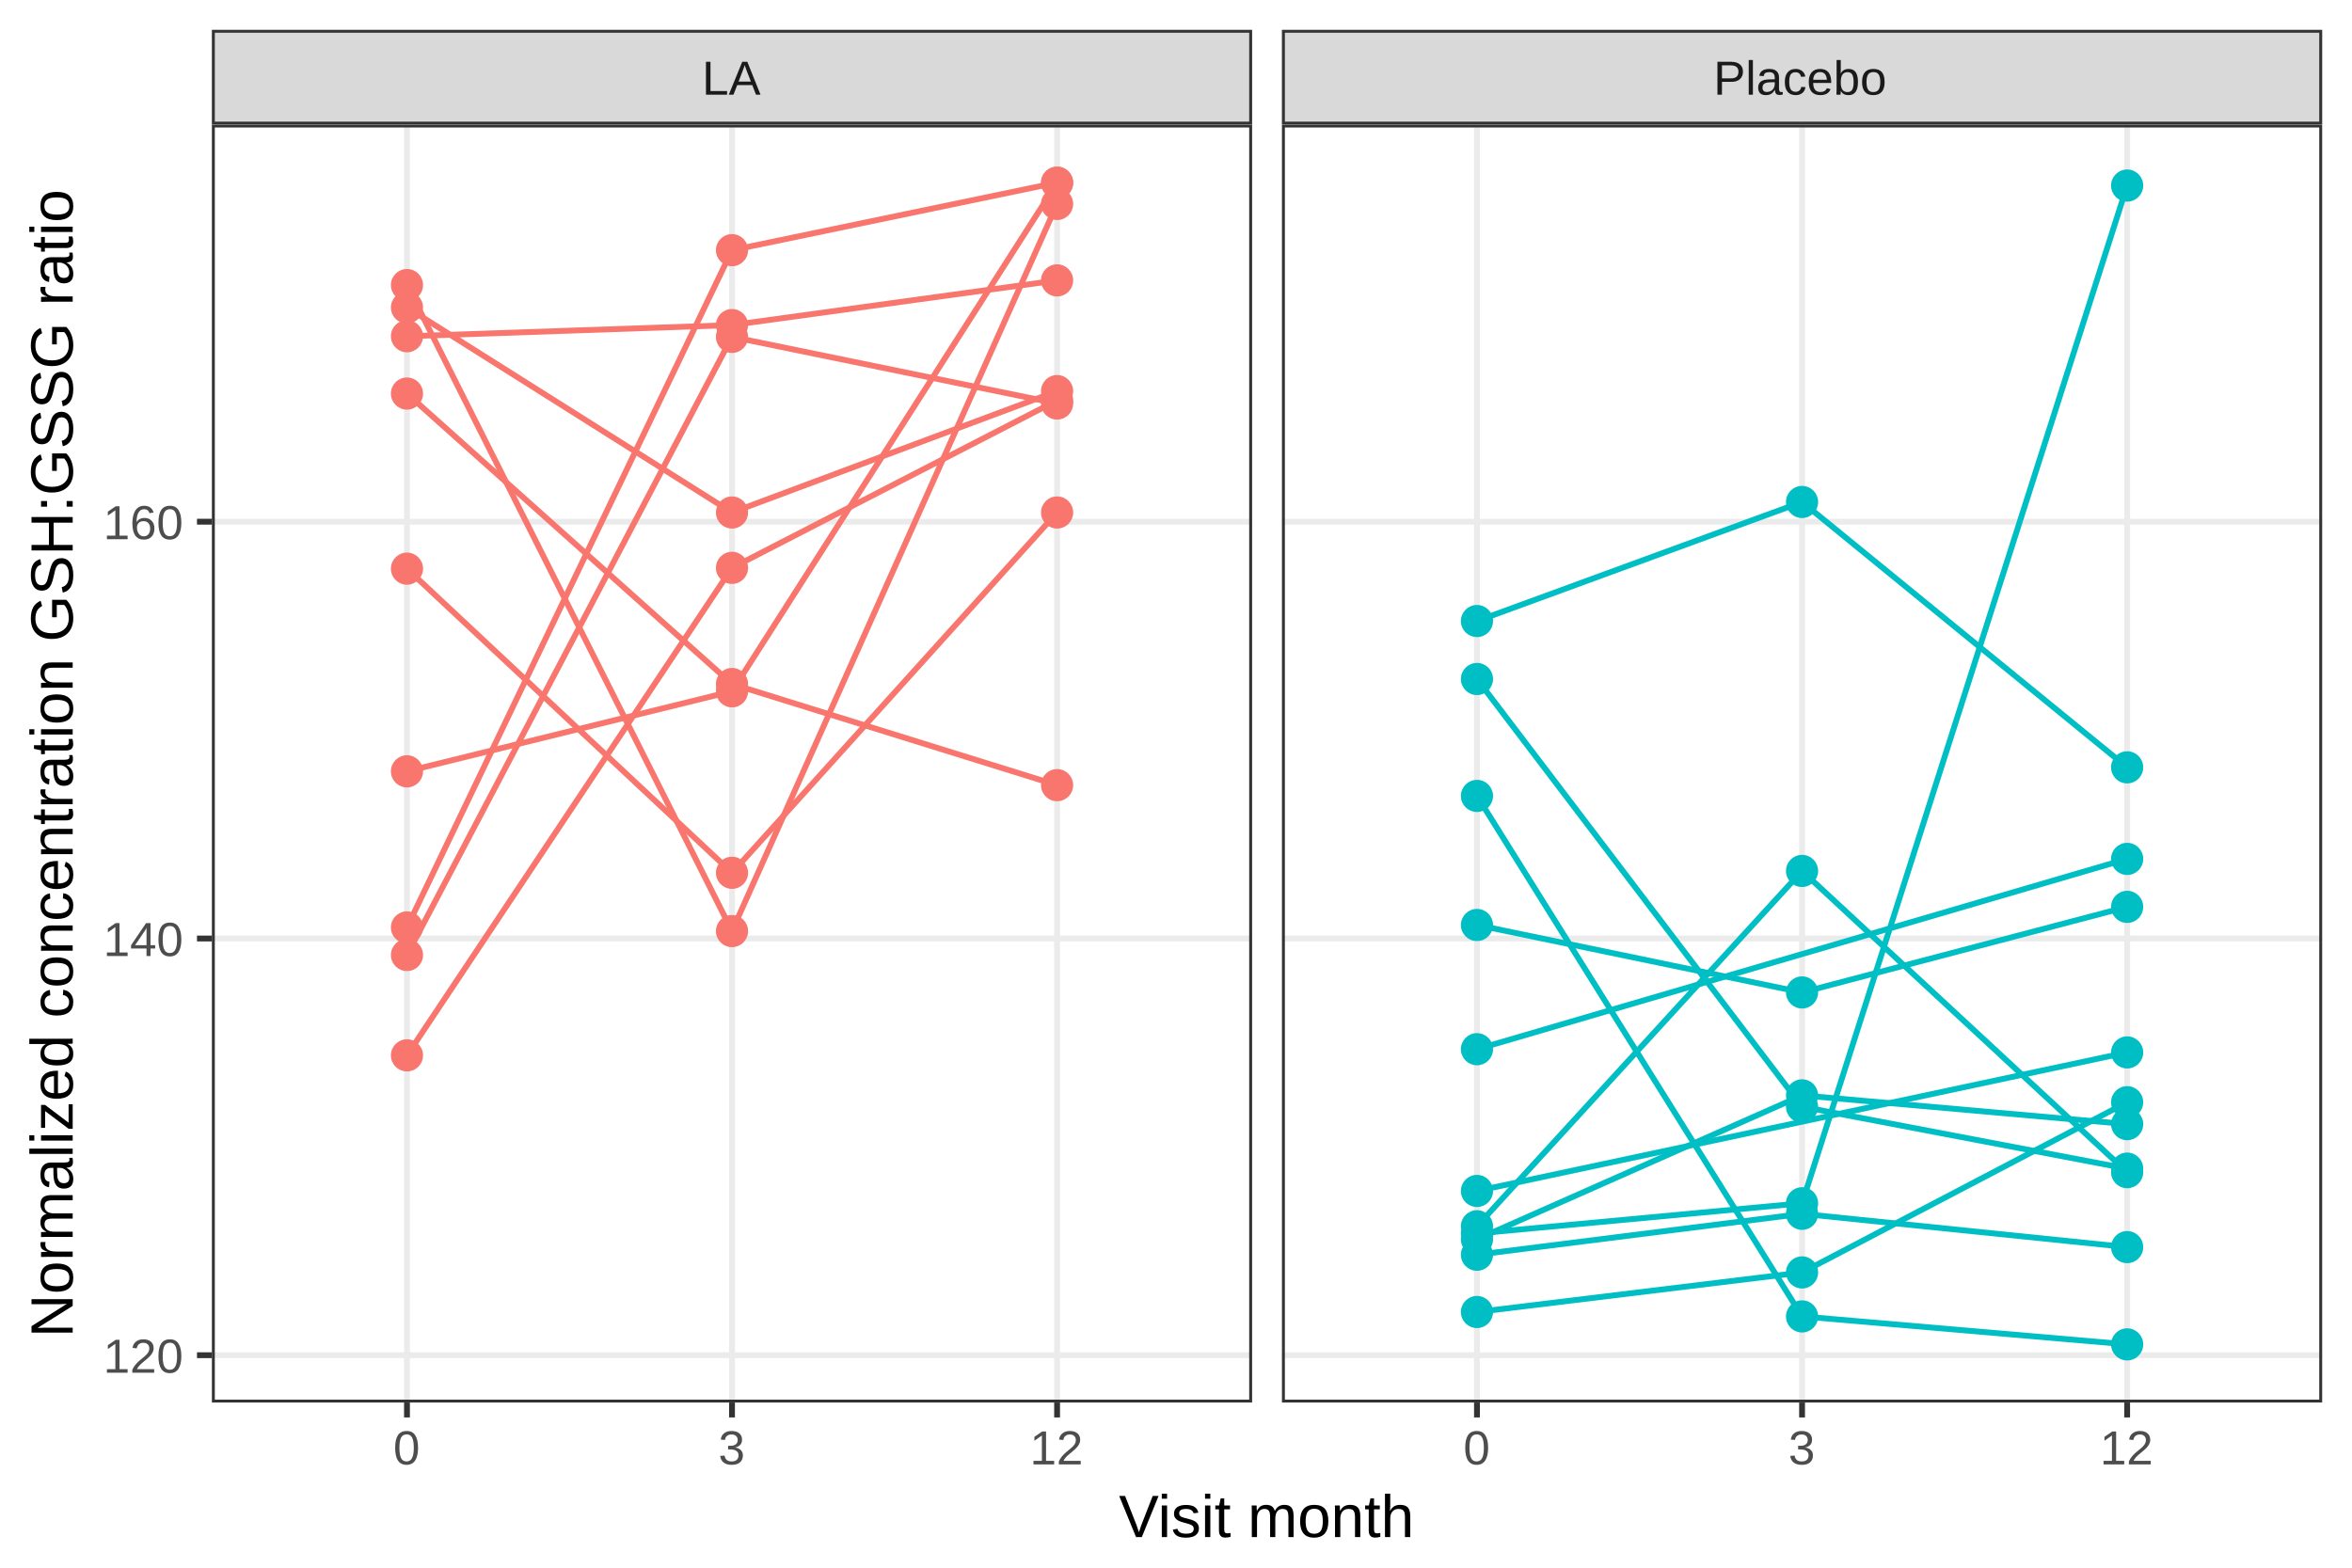
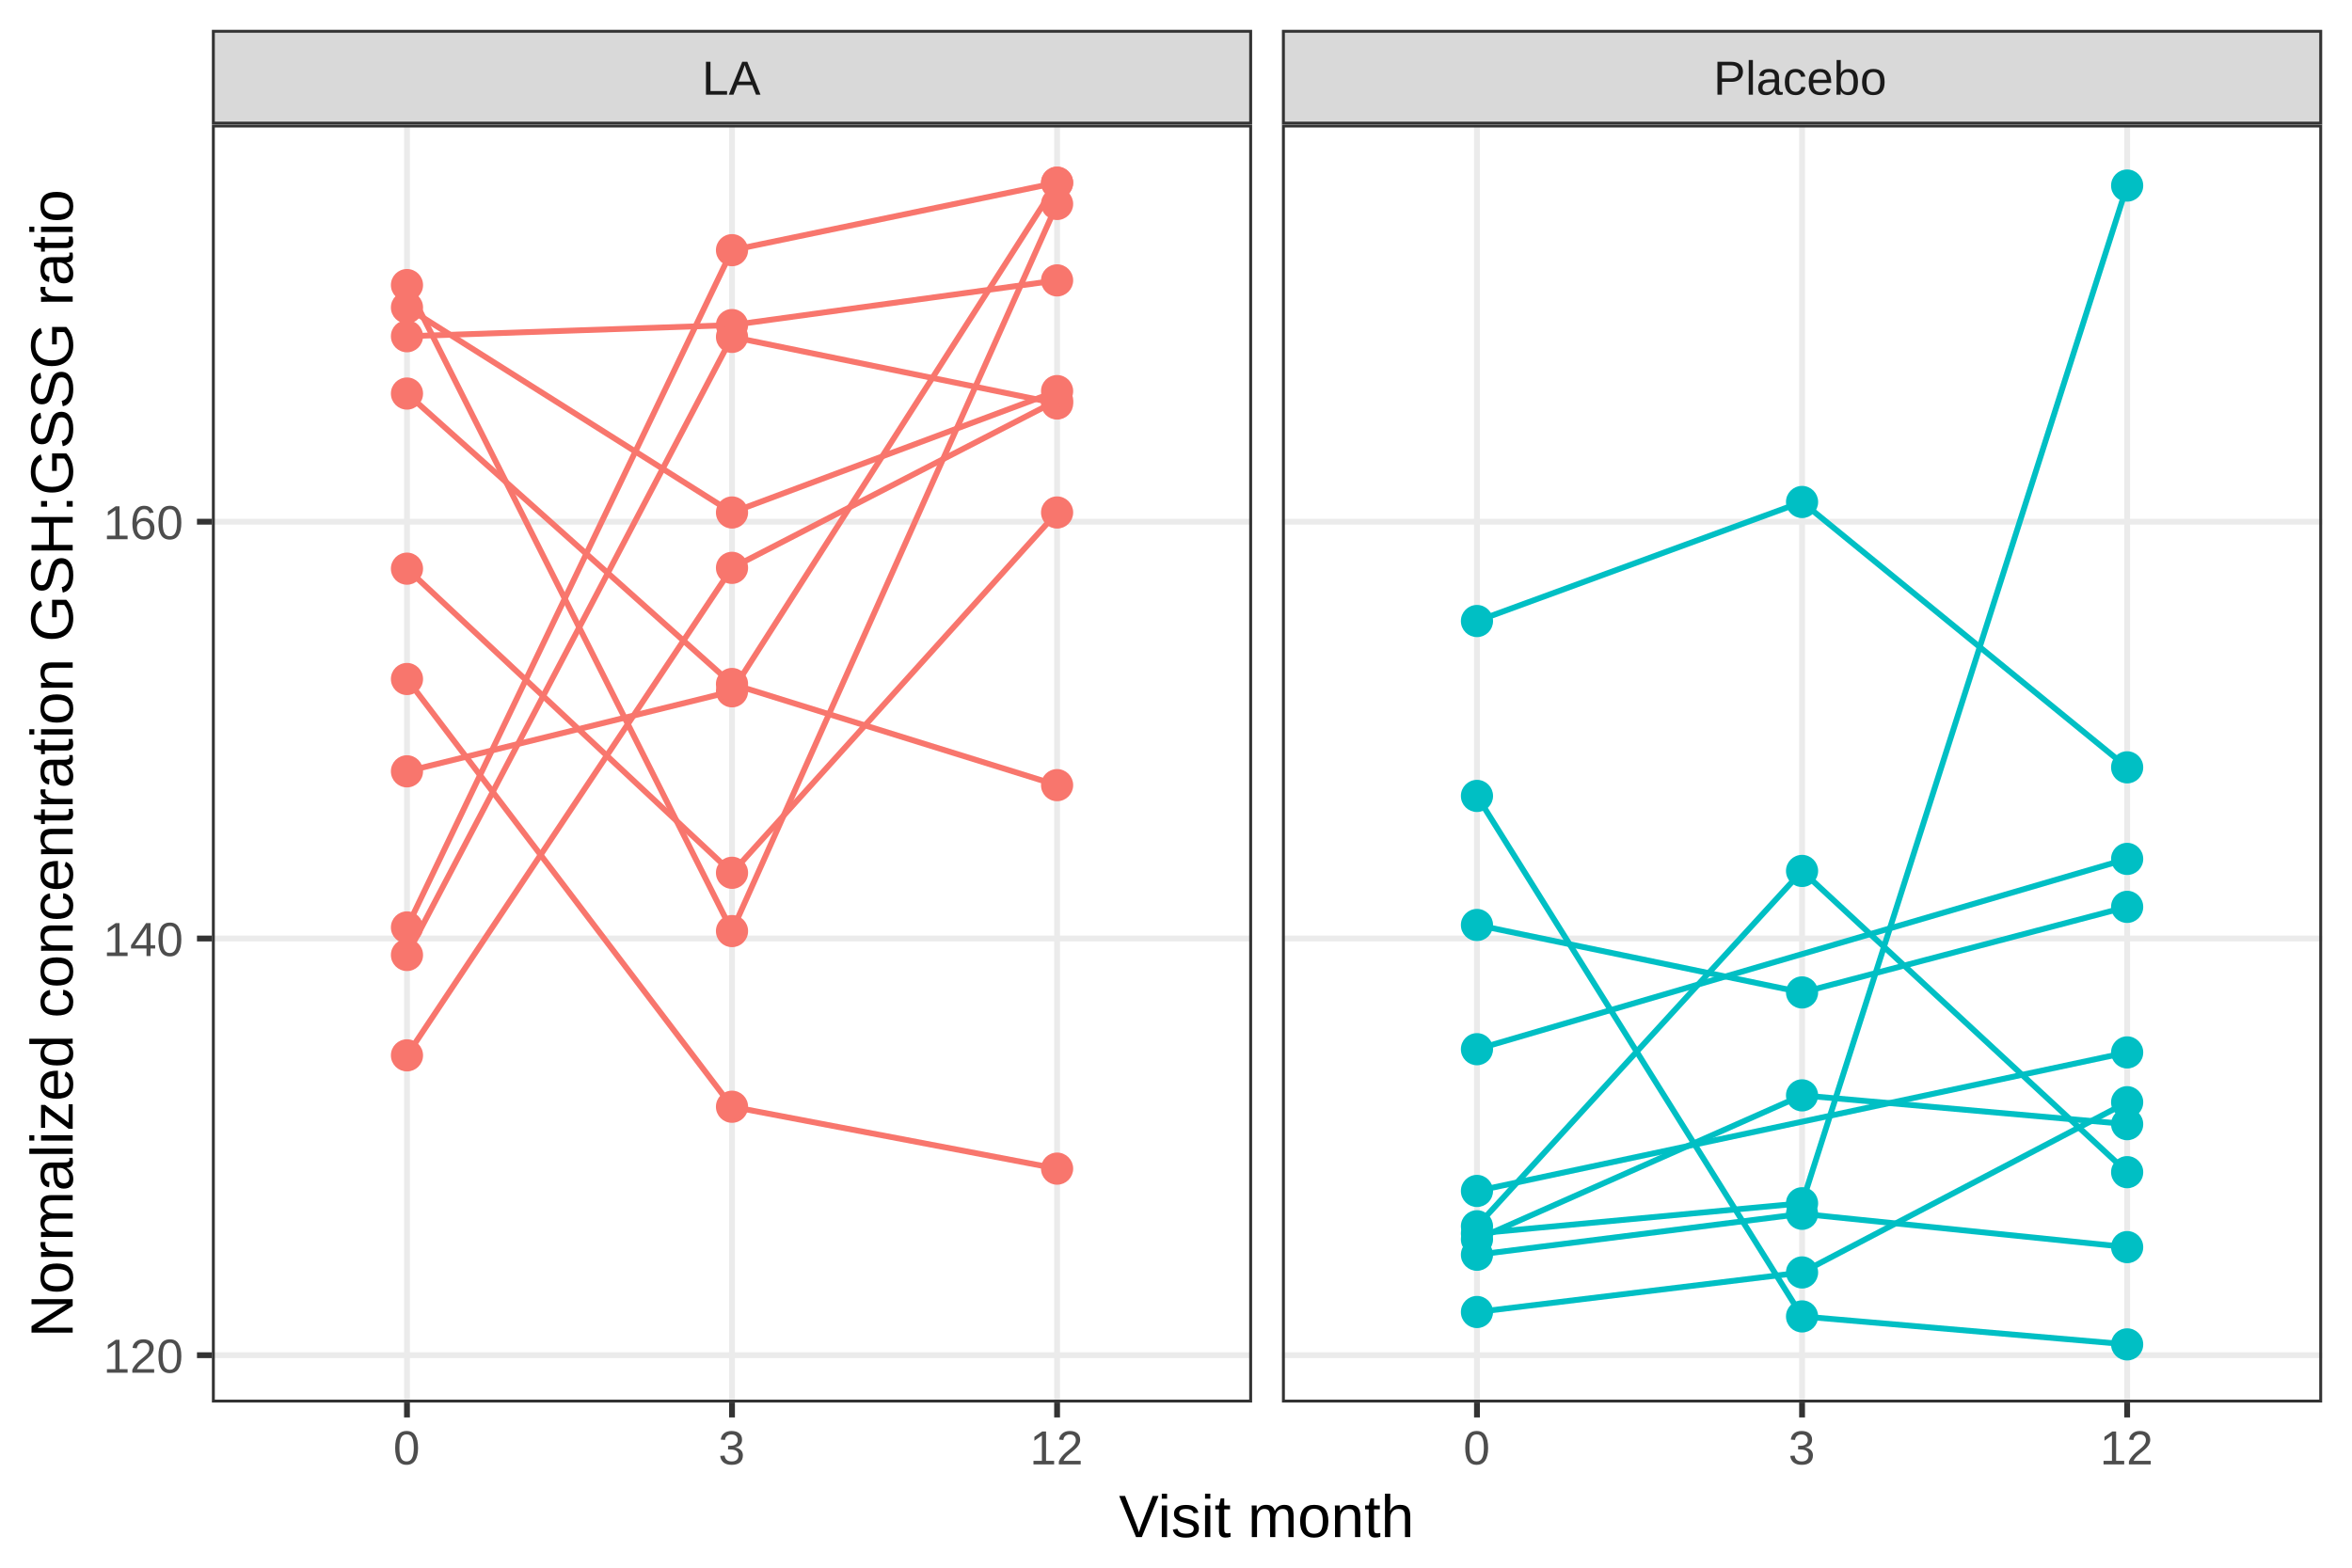
<svg xmlns="http://www.w3.org/2000/svg" viewBox="0 0 432.00 288.00">
  <defs>
    <style type="text/css">
    line, polyline, path, rect, circle {
      fill: none;
      stroke: #000000;
      stroke-linecap: round;
      stroke-linejoin: round;
      stroke-miterlimit: 10.00;
    }
  </style>
  </defs>
  <rect width="100%" height="100%" style="stroke: none; fill: #FFFFFF;" />
  <rect x="-0.00" y="0.00" width="432.00" height="288.00" style="stroke-width: 1.07; stroke: #FFFFFF; fill: #FFFFFF;" />
  <defs>
    <clipPath id="cpMzguOTIyMXwyMjkuOTgyfDI1Ny42NTZ8MjIuODc1OQ==">
      <rect x="38.92" y="22.88" width="191.06" height="234.78" />
    </clipPath>
  </defs>
  <rect x="38.92" y="22.88" width="191.06" height="234.78" style="stroke-width: 1.07; stroke: none; fill: #FFFFFF;" clip-path="url(#cpMzguOTIyMXwyMjkuOTgyfDI1Ny42NTZ8MjIuODc1OQ==)" />
  <polyline points="38.92,248.97 229.98,248.97 " style="stroke-width: 1.07; stroke: #EBEBEB; stroke-linecap: butt;" clip-path="url(#cpMzguOTIyMXwyMjkuOTgyfDI1Ny42NTZ8MjIuODc1OQ==)" />
  <polyline points="38.92,172.41 229.98,172.41 " style="stroke-width: 1.07; stroke: #EBEBEB; stroke-linecap: butt;" clip-path="url(#cpMzguOTIyMXwyMjkuOTgyfDI1Ny42NTZ8MjIuODc1OQ==)" />
  <polyline points="38.92,95.84 229.98,95.84 " style="stroke-width: 1.07; stroke: #EBEBEB; stroke-linecap: butt;" clip-path="url(#cpMzguOTIyMXwyMjkuOTgyfDI1Ny42NTZ8MjIuODc1OQ==)" />
  <polyline points="74.75,257.66 74.75,22.88 " style="stroke-width: 1.07; stroke: #EBEBEB; stroke-linecap: butt;" clip-path="url(#cpMzguOTIyMXwyMjkuOTgyfDI1Ny42NTZ8MjIuODc1OQ==)" />
  <polyline points="134.45,257.66 134.45,22.88 " style="stroke-width: 1.07; stroke: #EBEBEB; stroke-linecap: butt;" clip-path="url(#cpMzguOTIyMXwyMjkuOTgyfDI1Ny42NTZ8MjIuODc1OQ==)" />
  <polyline points="194.16,257.66 194.16,22.88 " style="stroke-width: 1.07; stroke: #EBEBEB; stroke-linecap: butt;" clip-path="url(#cpMzguOTIyMXwyMjkuOTgyfDI1Ny42NTZ8MjIuODc1OQ==)" />
  <polyline points="74.75,193.88 134.45,104.32 194.16,73.56 " style="stroke-width: 1.07; stroke: #F8766D; stroke-linecap: butt;" clip-path="url(#cpMzguOTIyMXwyMjkuOTgyfDI1Ny42NTZ8MjIuODc1OQ==)" />
+   <polyline points="74.75,124.74 134.45,203.32 194.16,214.69 " style="stroke-width: 1.07; stroke: #F8766D; stroke-linecap: butt;" clip-path="url(#cpMzguOTIyMXwyMjkuOTgyfDI1Ny42NTZ8MjIuODc1OQ==)" />
  <polyline points="74.75,61.77 134.45,59.72 194.16,51.51 " style="stroke-width: 1.07; stroke: #F8766D; stroke-linecap: butt;" clip-path="url(#cpMzguOTIyMXwyMjkuOTgyfDI1Ny42NTZ8MjIuODc1OQ==)" />
  <polyline points="74.75,52.37 134.45,171.05 194.16,37.47 " style="stroke-width: 1.07; stroke: #F8766D; stroke-linecap: butt;" clip-path="url(#cpMzguOTIyMXwyMjkuOTgyfDI1Ny42NTZ8MjIuODc1OQ==)" />
  <polyline points="74.75,141.70 134.45,127.00 194.16,33.60 " style="stroke-width: 1.07; stroke: #F8766D; stroke-linecap: butt;" clip-path="url(#cpMzguOTIyMXwyMjkuOTgyfDI1Ny42NTZ8MjIuODc1OQ==)" />
  <polyline points="74.75,175.44 134.45,61.89 194.16,74.13 " style="stroke-width: 1.07; stroke: #F8766D; stroke-linecap: butt;" clip-path="url(#cpMzguOTIyMXwyMjkuOTgyfDI1Ny42NTZ8MjIuODc1OQ==)" />
  <polyline points="74.75,170.38 134.45,45.96 194.16,33.55 " style="stroke-width: 1.07; stroke: #F8766D; stroke-linecap: butt;" clip-path="url(#cpMzguOTIyMXwyMjkuOTgyfDI1Ny42NTZ8MjIuODc1OQ==)" />
  <polyline points="74.75,72.30 134.45,125.66 194.16,144.24 " style="stroke-width: 1.07; stroke: #F8766D; stroke-linecap: butt;" clip-path="url(#cpMzguOTIyMXwyMjkuOTgyfDI1Ny42NTZ8MjIuODc1OQ==)" />
  <polyline points="74.75,104.47 134.45,160.34 194.16,94.15 " style="stroke-width: 1.07; stroke: #F8766D; stroke-linecap: butt;" clip-path="url(#cpMzguOTIyMXwyMjkuOTgyfDI1Ny42NTZ8MjIuODc1OQ==)" />
  <polyline points="74.75,56.49 134.45,94.15 194.16,71.85 " style="stroke-width: 1.07; stroke: #F8766D; stroke-linecap: butt;" clip-path="url(#cpMzguOTIyMXwyMjkuOTgyfDI1Ny42NTZ8MjIuODc1OQ==)" />
  <circle cx="74.75" cy="193.88" r="1.95pt" style="stroke-width: 0.71; stroke: #F8766D; fill: #F8766D;" clip-path="url(#cpMzguOTIyMXwyMjkuOTgyfDI1Ny42NTZ8MjIuODc1OQ==)" />
  <circle cx="134.45" cy="104.32" r="1.95pt" style="stroke-width: 0.71; stroke: #F8766D; fill: #F8766D;" clip-path="url(#cpMzguOTIyMXwyMjkuOTgyfDI1Ny42NTZ8MjIuODc1OQ==)" />
  <circle cx="194.16" cy="73.56" r="1.95pt" style="stroke-width: 0.71; stroke: #F8766D; fill: #F8766D;" clip-path="url(#cpMzguOTIyMXwyMjkuOTgyfDI1Ny42NTZ8MjIuODc1OQ==)" />
+   <circle cx="74.75" cy="124.74" r="1.95pt" style="stroke-width: 0.71; stroke: #F8766D; fill: #F8766D;" clip-path="url(#cpMzguOTIyMXwyMjkuOTgyfDI1Ny42NTZ8MjIuODc1OQ==)" />
+   <circle cx="134.45" cy="203.32" r="1.95pt" style="stroke-width: 0.71; stroke: #F8766D; fill: #F8766D;" clip-path="url(#cpMzguOTIyMXwyMjkuOTgyfDI1Ny42NTZ8MjIuODc1OQ==)" />
+   <circle cx="194.16" cy="214.69" r="1.95pt" style="stroke-width: 0.71; stroke: #F8766D; fill: #F8766D;" clip-path="url(#cpMzguOTIyMXwyMjkuOTgyfDI1Ny42NTZ8MjIuODc1OQ==)" />
  <circle cx="74.75" cy="61.77" r="1.95pt" style="stroke-width: 0.71; stroke: #F8766D; fill: #F8766D;" clip-path="url(#cpMzguOTIyMXwyMjkuOTgyfDI1Ny42NTZ8MjIuODc1OQ==)" />
  <circle cx="134.45" cy="59.72" r="1.95pt" style="stroke-width: 0.71; stroke: #F8766D; fill: #F8766D;" clip-path="url(#cpMzguOTIyMXwyMjkuOTgyfDI1Ny42NTZ8MjIuODc1OQ==)" />
  <circle cx="194.16" cy="51.51" r="1.95pt" style="stroke-width: 0.71; stroke: #F8766D; fill: #F8766D;" clip-path="url(#cpMzguOTIyMXwyMjkuOTgyfDI1Ny42NTZ8MjIuODc1OQ==)" />
  <circle cx="74.75" cy="52.37" r="1.95pt" style="stroke-width: 0.71; stroke: #F8766D; fill: #F8766D;" clip-path="url(#cpMzguOTIyMXwyMjkuOTgyfDI1Ny42NTZ8MjIuODc1OQ==)" />
  <circle cx="134.45" cy="171.05" r="1.95pt" style="stroke-width: 0.71; stroke: #F8766D; fill: #F8766D;" clip-path="url(#cpMzguOTIyMXwyMjkuOTgyfDI1Ny42NTZ8MjIuODc1OQ==)" />
  <circle cx="194.16" cy="37.47" r="1.95pt" style="stroke-width: 0.71; stroke: #F8766D; fill: #F8766D;" clip-path="url(#cpMzguOTIyMXwyMjkuOTgyfDI1Ny42NTZ8MjIuODc1OQ==)" />
  <circle cx="74.75" cy="141.70" r="1.95pt" style="stroke-width: 0.71; stroke: #F8766D; fill: #F8766D;" clip-path="url(#cpMzguOTIyMXwyMjkuOTgyfDI1Ny42NTZ8MjIuODc1OQ==)" />
  <circle cx="134.45" cy="127.00" r="1.95pt" style="stroke-width: 0.71; stroke: #F8766D; fill: #F8766D;" clip-path="url(#cpMzguOTIyMXwyMjkuOTgyfDI1Ny42NTZ8MjIuODc1OQ==)" />
  <circle cx="194.16" cy="33.60" r="1.95pt" style="stroke-width: 0.71; stroke: #F8766D; fill: #F8766D;" clip-path="url(#cpMzguOTIyMXwyMjkuOTgyfDI1Ny42NTZ8MjIuODc1OQ==)" />
  <circle cx="74.75" cy="175.44" r="1.95pt" style="stroke-width: 0.71; stroke: #F8766D; fill: #F8766D;" clip-path="url(#cpMzguOTIyMXwyMjkuOTgyfDI1Ny42NTZ8MjIuODc1OQ==)" />
  <circle cx="134.45" cy="61.89" r="1.95pt" style="stroke-width: 0.71; stroke: #F8766D; fill: #F8766D;" clip-path="url(#cpMzguOTIyMXwyMjkuOTgyfDI1Ny42NTZ8MjIuODc1OQ==)" />
  <circle cx="194.16" cy="74.13" r="1.95pt" style="stroke-width: 0.71; stroke: #F8766D; fill: #F8766D;" clip-path="url(#cpMzguOTIyMXwyMjkuOTgyfDI1Ny42NTZ8MjIuODc1OQ==)" />
  <circle cx="74.75" cy="170.38" r="1.95pt" style="stroke-width: 0.71; stroke: #F8766D; fill: #F8766D;" clip-path="url(#cpMzguOTIyMXwyMjkuOTgyfDI1Ny42NTZ8MjIuODc1OQ==)" />
  <circle cx="134.45" cy="45.96" r="1.95pt" style="stroke-width: 0.71; stroke: #F8766D; fill: #F8766D;" clip-path="url(#cpMzguOTIyMXwyMjkuOTgyfDI1Ny42NTZ8MjIuODc1OQ==)" />
  <circle cx="194.16" cy="33.55" r="1.95pt" style="stroke-width: 0.71; stroke: #F8766D; fill: #F8766D;" clip-path="url(#cpMzguOTIyMXwyMjkuOTgyfDI1Ny42NTZ8MjIuODc1OQ==)" />
  <circle cx="74.75" cy="72.30" r="1.95pt" style="stroke-width: 0.71; stroke: #F8766D; fill: #F8766D;" clip-path="url(#cpMzguOTIyMXwyMjkuOTgyfDI1Ny42NTZ8MjIuODc1OQ==)" />
  <circle cx="134.45" cy="125.66" r="1.95pt" style="stroke-width: 0.71; stroke: #F8766D; fill: #F8766D;" clip-path="url(#cpMzguOTIyMXwyMjkuOTgyfDI1Ny42NTZ8MjIuODc1OQ==)" />
  <circle cx="194.16" cy="144.24" r="1.95pt" style="stroke-width: 0.71; stroke: #F8766D; fill: #F8766D;" clip-path="url(#cpMzguOTIyMXwyMjkuOTgyfDI1Ny42NTZ8MjIuODc1OQ==)" />
  <circle cx="74.75" cy="104.47" r="1.95pt" style="stroke-width: 0.71; stroke: #F8766D; fill: #F8766D;" clip-path="url(#cpMzguOTIyMXwyMjkuOTgyfDI1Ny42NTZ8MjIuODc1OQ==)" />
  <circle cx="134.45" cy="160.34" r="1.95pt" style="stroke-width: 0.71; stroke: #F8766D; fill: #F8766D;" clip-path="url(#cpMzguOTIyMXwyMjkuOTgyfDI1Ny42NTZ8MjIuODc1OQ==)" />
  <circle cx="194.16" cy="94.15" r="1.95pt" style="stroke-width: 0.71; stroke: #F8766D; fill: #F8766D;" clip-path="url(#cpMzguOTIyMXwyMjkuOTgyfDI1Ny42NTZ8MjIuODc1OQ==)" />
  <circle cx="74.75" cy="56.49" r="1.95pt" style="stroke-width: 0.71; stroke: #F8766D; fill: #F8766D;" clip-path="url(#cpMzguOTIyMXwyMjkuOTgyfDI1Ny42NTZ8MjIuODc1OQ==)" />
  <circle cx="134.45" cy="94.15" r="1.95pt" style="stroke-width: 0.71; stroke: #F8766D; fill: #F8766D;" clip-path="url(#cpMzguOTIyMXwyMjkuOTgyfDI1Ny42NTZ8MjIuODc1OQ==)" />
  <circle cx="194.16" cy="71.85" r="1.95pt" style="stroke-width: 0.71; stroke: #F8766D; fill: #F8766D;" clip-path="url(#cpMzguOTIyMXwyMjkuOTgyfDI1Ny42NTZ8MjIuODc1OQ==)" />
  <rect x="38.92" y="22.88" width="191.06" height="234.78" style="stroke-width: 1.07; stroke: #333333;" clip-path="url(#cpMzguOTIyMXwyMjkuOTgyfDI1Ny42NTZ8MjIuODc1OQ==)" />
  <defs>
    <clipPath id="cpMHw0MzJ8Mjg4fDA=">
      <rect x="0.00" y="0.00" width="432.00" height="288.00" />
    </clipPath>
  </defs>
  <defs>
    <clipPath id="cpMjM1LjQ2MXw0MjYuNTIxfDI1Ny42NTZ8MjIuODc1OQ==">
      <rect x="235.46" y="22.88" width="191.06" height="234.78" />
    </clipPath>
  </defs>
  <rect x="235.46" y="22.88" width="191.06" height="234.78" style="stroke-width: 1.07; stroke: none; fill: #FFFFFF;" clip-path="url(#cpMjM1LjQ2MXw0MjYuNTIxfDI1Ny42NTZ8MjIuODc1OQ==)" />
  <polyline points="235.46,248.97 426.52,248.97 " style="stroke-width: 1.07; stroke: #EBEBEB; stroke-linecap: butt;" clip-path="url(#cpMjM1LjQ2MXw0MjYuNTIxfDI1Ny42NTZ8MjIuODc1OQ==)" />
  <polyline points="235.46,172.41 426.52,172.41 " style="stroke-width: 1.07; stroke: #EBEBEB; stroke-linecap: butt;" clip-path="url(#cpMjM1LjQ2MXw0MjYuNTIxfDI1Ny42NTZ8MjIuODc1OQ==)" />
  <polyline points="235.46,95.84 426.52,95.84 " style="stroke-width: 1.07; stroke: #EBEBEB; stroke-linecap: butt;" clip-path="url(#cpMjM1LjQ2MXw0MjYuNTIxfDI1Ny42NTZ8MjIuODc1OQ==)" />
  <polyline points="271.28,257.66 271.28,22.88 " style="stroke-width: 1.07; stroke: #EBEBEB; stroke-linecap: butt;" clip-path="url(#cpMjM1LjQ2MXw0MjYuNTIxfDI1Ny42NTZ8MjIuODc1OQ==)" />
  <polyline points="330.99,257.66 330.99,22.88 " style="stroke-width: 1.07; stroke: #EBEBEB; stroke-linecap: butt;" clip-path="url(#cpMjM1LjQ2MXw0MjYuNTIxfDI1Ny42NTZ8MjIuODc1OQ==)" />
  <polyline points="390.70,257.66 390.70,22.88 " style="stroke-width: 1.07; stroke: #EBEBEB; stroke-linecap: butt;" clip-path="url(#cpMjM1LjQ2MXw0MjYuNTIxfDI1Ny42NTZ8MjIuODc1OQ==)" />
  <polyline points="271.28,227.67 330.99,201.23 390.70,206.52 " style="stroke-width: 1.07; stroke: #00BFC4; stroke-linecap: butt;" clip-path="url(#cpMjM1LjQ2MXw0MjYuNTIxfDI1Ny42NTZ8MjIuODc1OQ==)" />
  <polyline points="271.28,192.75 390.70,157.79 " style="stroke-width: 1.07; stroke: #00BFC4; stroke-linecap: butt;" clip-path="url(#cpMjM1LjQ2MXw0MjYuNTIxfDI1Ny42NTZ8MjIuODc1OQ==)" />
  <polyline points="271.28,218.79 390.70,193.34 " style="stroke-width: 1.07; stroke: #00BFC4; stroke-linecap: butt;" clip-path="url(#cpMjM1LjQ2MXw0MjYuNTIxfDI1Ny42NTZ8MjIuODc1OQ==)" />
-   <polyline points="271.28,124.74 330.99,203.32 390.70,214.69 " style="stroke-width: 1.07; stroke: #00BFC4; stroke-linecap: butt;" clip-path="url(#cpMjM1LjQ2MXw0MjYuNTIxfDI1Ny42NTZ8MjIuODc1OQ==)" />
  <polyline points="271.28,225.28 330.99,160.00 390.70,215.34 " style="stroke-width: 1.07; stroke: #00BFC4; stroke-linecap: butt;" clip-path="url(#cpMjM1LjQ2MXw0MjYuNTIxfDI1Ny42NTZ8MjIuODc1OQ==)" />
  <polyline points="271.28,230.51 330.99,222.99 390.70,229.11 " style="stroke-width: 1.07; stroke: #00BFC4; stroke-linecap: butt;" clip-path="url(#cpMjM1LjQ2MXw0MjYuNTIxfDI1Ny42NTZ8MjIuODc1OQ==)" />
  <polyline points="271.28,114.09 330.99,92.22 390.70,140.97 " style="stroke-width: 1.07; stroke: #00BFC4; stroke-linecap: butt;" clip-path="url(#cpMjM1LjQ2MXw0MjYuNTIxfDI1Ny42NTZ8MjIuODc1OQ==)" />
  <polyline points="271.28,169.93 330.99,182.32 390.70,166.60 " style="stroke-width: 1.07; stroke: #00BFC4; stroke-linecap: butt;" clip-path="url(#cpMjM1LjQ2MXw0MjYuNTIxfDI1Ny42NTZ8MjIuODc1OQ==)" />
  <polyline points="271.28,226.60 330.99,221.05 390.70,34.09 " style="stroke-width: 1.07; stroke: #00BFC4; stroke-linecap: butt;" clip-path="url(#cpMjM1LjQ2MXw0MjYuNTIxfDI1Ny42NTZ8MjIuODc1OQ==)" />
  <polyline points="271.28,241.03 330.99,233.76 390.70,202.49 " style="stroke-width: 1.07; stroke: #00BFC4; stroke-linecap: butt;" clip-path="url(#cpMjM1LjQ2MXw0MjYuNTIxfDI1Ny42NTZ8MjIuODc1OQ==)" />
  <polyline points="271.28,146.22 330.99,241.84 390.70,246.98 " style="stroke-width: 1.07; stroke: #00BFC4; stroke-linecap: butt;" clip-path="url(#cpMjM1LjQ2MXw0MjYuNTIxfDI1Ny42NTZ8MjIuODc1OQ==)" />
  <circle cx="271.28" cy="227.67" r="1.95pt" style="stroke-width: 0.71; stroke: #00BFC4; fill: #00BFC4;" clip-path="url(#cpMjM1LjQ2MXw0MjYuNTIxfDI1Ny42NTZ8MjIuODc1OQ==)" />
  <circle cx="330.99" cy="201.23" r="1.95pt" style="stroke-width: 0.71; stroke: #00BFC4; fill: #00BFC4;" clip-path="url(#cpMjM1LjQ2MXw0MjYuNTIxfDI1Ny42NTZ8MjIuODc1OQ==)" />
  <circle cx="390.70" cy="206.52" r="1.95pt" style="stroke-width: 0.71; stroke: #00BFC4; fill: #00BFC4;" clip-path="url(#cpMjM1LjQ2MXw0MjYuNTIxfDI1Ny42NTZ8MjIuODc1OQ==)" />
  <circle cx="271.28" cy="192.75" r="1.95pt" style="stroke-width: 0.71; stroke: #00BFC4; fill: #00BFC4;" clip-path="url(#cpMjM1LjQ2MXw0MjYuNTIxfDI1Ny42NTZ8MjIuODc1OQ==)" />
  <circle cx="390.70" cy="157.79" r="1.95pt" style="stroke-width: 0.71; stroke: #00BFC4; fill: #00BFC4;" clip-path="url(#cpMjM1LjQ2MXw0MjYuNTIxfDI1Ny42NTZ8MjIuODc1OQ==)" />
  <circle cx="271.28" cy="218.79" r="1.95pt" style="stroke-width: 0.71; stroke: #00BFC4; fill: #00BFC4;" clip-path="url(#cpMjM1LjQ2MXw0MjYuNTIxfDI1Ny42NTZ8MjIuODc1OQ==)" />
  <circle cx="390.70" cy="193.34" r="1.95pt" style="stroke-width: 0.71; stroke: #00BFC4; fill: #00BFC4;" clip-path="url(#cpMjM1LjQ2MXw0MjYuNTIxfDI1Ny42NTZ8MjIuODc1OQ==)" />
-   <circle cx="271.28" cy="124.74" r="1.95pt" style="stroke-width: 0.71; stroke: #00BFC4; fill: #00BFC4;" clip-path="url(#cpMjM1LjQ2MXw0MjYuNTIxfDI1Ny42NTZ8MjIuODc1OQ==)" />
-   <circle cx="330.99" cy="203.32" r="1.95pt" style="stroke-width: 0.71; stroke: #00BFC4; fill: #00BFC4;" clip-path="url(#cpMjM1LjQ2MXw0MjYuNTIxfDI1Ny42NTZ8MjIuODc1OQ==)" />
-   <circle cx="390.70" cy="214.69" r="1.95pt" style="stroke-width: 0.71; stroke: #00BFC4; fill: #00BFC4;" clip-path="url(#cpMjM1LjQ2MXw0MjYuNTIxfDI1Ny42NTZ8MjIuODc1OQ==)" />
  <circle cx="271.28" cy="225.28" r="1.95pt" style="stroke-width: 0.71; stroke: #00BFC4; fill: #00BFC4;" clip-path="url(#cpMjM1LjQ2MXw0MjYuNTIxfDI1Ny42NTZ8MjIuODc1OQ==)" />
  <circle cx="330.99" cy="160.00" r="1.95pt" style="stroke-width: 0.71; stroke: #00BFC4; fill: #00BFC4;" clip-path="url(#cpMjM1LjQ2MXw0MjYuNTIxfDI1Ny42NTZ8MjIuODc1OQ==)" />
  <circle cx="390.70" cy="215.34" r="1.95pt" style="stroke-width: 0.71; stroke: #00BFC4; fill: #00BFC4;" clip-path="url(#cpMjM1LjQ2MXw0MjYuNTIxfDI1Ny42NTZ8MjIuODc1OQ==)" />
  <circle cx="271.28" cy="230.51" r="1.95pt" style="stroke-width: 0.71; stroke: #00BFC4; fill: #00BFC4;" clip-path="url(#cpMjM1LjQ2MXw0MjYuNTIxfDI1Ny42NTZ8MjIuODc1OQ==)" />
  <circle cx="330.99" cy="222.99" r="1.95pt" style="stroke-width: 0.71; stroke: #00BFC4; fill: #00BFC4;" clip-path="url(#cpMjM1LjQ2MXw0MjYuNTIxfDI1Ny42NTZ8MjIuODc1OQ==)" />
  <circle cx="390.70" cy="229.11" r="1.95pt" style="stroke-width: 0.71; stroke: #00BFC4; fill: #00BFC4;" clip-path="url(#cpMjM1LjQ2MXw0MjYuNTIxfDI1Ny42NTZ8MjIuODc1OQ==)" />
  <circle cx="271.28" cy="114.09" r="1.95pt" style="stroke-width: 0.71; stroke: #00BFC4; fill: #00BFC4;" clip-path="url(#cpMjM1LjQ2MXw0MjYuNTIxfDI1Ny42NTZ8MjIuODc1OQ==)" />
  <circle cx="330.99" cy="92.22" r="1.95pt" style="stroke-width: 0.71; stroke: #00BFC4; fill: #00BFC4;" clip-path="url(#cpMjM1LjQ2MXw0MjYuNTIxfDI1Ny42NTZ8MjIuODc1OQ==)" />
  <circle cx="390.70" cy="140.97" r="1.95pt" style="stroke-width: 0.71; stroke: #00BFC4; fill: #00BFC4;" clip-path="url(#cpMjM1LjQ2MXw0MjYuNTIxfDI1Ny42NTZ8MjIuODc1OQ==)" />
  <circle cx="271.28" cy="169.93" r="1.95pt" style="stroke-width: 0.71; stroke: #00BFC4; fill: #00BFC4;" clip-path="url(#cpMjM1LjQ2MXw0MjYuNTIxfDI1Ny42NTZ8MjIuODc1OQ==)" />
  <circle cx="330.99" cy="182.32" r="1.95pt" style="stroke-width: 0.71; stroke: #00BFC4; fill: #00BFC4;" clip-path="url(#cpMjM1LjQ2MXw0MjYuNTIxfDI1Ny42NTZ8MjIuODc1OQ==)" />
  <circle cx="390.70" cy="166.60" r="1.95pt" style="stroke-width: 0.71; stroke: #00BFC4; fill: #00BFC4;" clip-path="url(#cpMjM1LjQ2MXw0MjYuNTIxfDI1Ny42NTZ8MjIuODc1OQ==)" />
  <circle cx="271.28" cy="226.60" r="1.95pt" style="stroke-width: 0.71; stroke: #00BFC4; fill: #00BFC4;" clip-path="url(#cpMjM1LjQ2MXw0MjYuNTIxfDI1Ny42NTZ8MjIuODc1OQ==)" />
  <circle cx="330.99" cy="221.05" r="1.95pt" style="stroke-width: 0.71; stroke: #00BFC4; fill: #00BFC4;" clip-path="url(#cpMjM1LjQ2MXw0MjYuNTIxfDI1Ny42NTZ8MjIuODc1OQ==)" />
  <circle cx="390.70" cy="34.09" r="1.95pt" style="stroke-width: 0.71; stroke: #00BFC4; fill: #00BFC4;" clip-path="url(#cpMjM1LjQ2MXw0MjYuNTIxfDI1Ny42NTZ8MjIuODc1OQ==)" />
  <circle cx="271.28" cy="241.03" r="1.95pt" style="stroke-width: 0.71; stroke: #00BFC4; fill: #00BFC4;" clip-path="url(#cpMjM1LjQ2MXw0MjYuNTIxfDI1Ny42NTZ8MjIuODc1OQ==)" />
  <circle cx="330.99" cy="233.76" r="1.95pt" style="stroke-width: 0.71; stroke: #00BFC4; fill: #00BFC4;" clip-path="url(#cpMjM1LjQ2MXw0MjYuNTIxfDI1Ny42NTZ8MjIuODc1OQ==)" />
  <circle cx="390.70" cy="202.49" r="1.95pt" style="stroke-width: 0.71; stroke: #00BFC4; fill: #00BFC4;" clip-path="url(#cpMjM1LjQ2MXw0MjYuNTIxfDI1Ny42NTZ8MjIuODc1OQ==)" />
  <circle cx="271.28" cy="146.22" r="1.95pt" style="stroke-width: 0.71; stroke: #00BFC4; fill: #00BFC4;" clip-path="url(#cpMjM1LjQ2MXw0MjYuNTIxfDI1Ny42NTZ8MjIuODc1OQ==)" />
  <circle cx="330.99" cy="241.84" r="1.95pt" style="stroke-width: 0.71; stroke: #00BFC4; fill: #00BFC4;" clip-path="url(#cpMjM1LjQ2MXw0MjYuNTIxfDI1Ny42NTZ8MjIuODc1OQ==)" />
  <circle cx="390.70" cy="246.98" r="1.95pt" style="stroke-width: 0.71; stroke: #00BFC4; fill: #00BFC4;" clip-path="url(#cpMjM1LjQ2MXw0MjYuNTIxfDI1Ny42NTZ8MjIuODc1OQ==)" />
  <rect x="235.46" y="22.88" width="191.06" height="234.78" style="stroke-width: 1.07; stroke: #333333;" clip-path="url(#cpMjM1LjQ2MXw0MjYuNTIxfDI1Ny42NTZ8MjIuODc1OQ==)" />
  <defs>
    <clipPath id="cpMHw0MzJ8Mjg4fDA=">
      <rect x="0.00" y="0.00" width="432.00" height="288.00" />
    </clipPath>
  </defs>
  <defs>
    <clipPath id="cpMzguOTIyMXwyMjkuOTgyfDIyLjg3NTl8NS40Nzk0NQ==">
      <rect x="38.92" y="5.48" width="191.06" height="17.40" />
    </clipPath>
  </defs>
  <rect x="38.92" y="5.48" width="191.06" height="17.40" style="stroke-width: 1.07; stroke: #333333; fill: #D9D9D9;" clip-path="url(#cpMzguOTIyMXwyMjkuOTgyfDIyLjg3NTl8NS40Nzk0NQ==)" />
  <g clip-path="url(#cpMzguOTIyMXwyMjkuOTgyfDIyLjg3NTl8NS40Nzk0NQ==)">
    <text x="128.95" y="17.40" style="font-size: 8.80px; fill: #1A1A1A; font-family: Arial;" textLength="11.01px" lengthAdjust="spacingAndGlyphs">LA</text>
  </g>
  <defs>
    <clipPath id="cpMHw0MzJ8Mjg4fDA=">
      <rect x="0.00" y="0.00" width="432.00" height="288.00" />
    </clipPath>
  </defs>
  <defs>
    <clipPath id="cpMjM1LjQ2MXw0MjYuNTIxfDIyLjg3NTl8NS40Nzk0NQ==">
      <rect x="235.46" y="5.48" width="191.06" height="17.40" />
    </clipPath>
  </defs>
  <rect x="235.46" y="5.48" width="191.06" height="17.40" style="stroke-width: 1.07; stroke: #333333; fill: #D9D9D9;" clip-path="url(#cpMjM1LjQ2MXw0MjYuNTIxfDIyLjg3NTl8NS40Nzk0NQ==)" />
  <g clip-path="url(#cpMjM1LjQ2MXw0MjYuNTIxfDIyLjg3NTl8NS40Nzk0NQ==)">
    <text x="314.73" y="17.40" style="font-size: 8.80px; fill: #1A1A1A; font-family: Arial;" textLength="32.52px" lengthAdjust="spacingAndGlyphs">Placebo</text>
  </g>
  <defs>
    <clipPath id="cpMHw0MzJ8Mjg4fDA=">
      <rect x="0.00" y="0.00" width="432.00" height="288.00" />
    </clipPath>
  </defs>
  <polyline points="74.75,260.40 74.75,257.66 " style="stroke-width: 1.07; stroke: #333333; stroke-linecap: butt;" clip-path="url(#cpMHw0MzJ8Mjg4fDA=)" />
  <polyline points="134.45,260.40 134.45,257.66 " style="stroke-width: 1.07; stroke: #333333; stroke-linecap: butt;" clip-path="url(#cpMHw0MzJ8Mjg4fDA=)" />
  <polyline points="194.16,260.40 194.16,257.66 " style="stroke-width: 1.07; stroke: #333333; stroke-linecap: butt;" clip-path="url(#cpMHw0MzJ8Mjg4fDA=)" />
  <g clip-path="url(#cpMHw0MzJ8Mjg4fDA=)">
    <text x="72.24" y="269.03" style="font-size: 8.80px; fill: #4D4D4D; font-family: Arial;" textLength="5.01px" lengthAdjust="spacingAndGlyphs">0</text>
  </g>
  <g clip-path="url(#cpMHw0MzJ8Mjg4fDA=)">
    <text x="131.95" y="269.03" style="font-size: 8.80px; fill: #4D4D4D; font-family: Arial;" textLength="5.01px" lengthAdjust="spacingAndGlyphs">3</text>
  </g>
  <g clip-path="url(#cpMHw0MzJ8Mjg4fDA=)">
    <text x="189.15" y="269.03" style="font-size: 8.80px; fill: #4D4D4D; font-family: Arial;" textLength="10.01px" lengthAdjust="spacingAndGlyphs">12</text>
  </g>
  <polyline points="271.28,260.40 271.28,257.66 " style="stroke-width: 1.07; stroke: #333333; stroke-linecap: butt;" clip-path="url(#cpMHw0MzJ8Mjg4fDA=)" />
  <polyline points="330.99,260.40 330.99,257.66 " style="stroke-width: 1.07; stroke: #333333; stroke-linecap: butt;" clip-path="url(#cpMHw0MzJ8Mjg4fDA=)" />
  <polyline points="390.70,260.40 390.70,257.66 " style="stroke-width: 1.07; stroke: #333333; stroke-linecap: butt;" clip-path="url(#cpMHw0MzJ8Mjg4fDA=)" />
  <g clip-path="url(#cpMHw0MzJ8Mjg4fDA=)">
    <text x="268.78" y="269.03" style="font-size: 8.80px; fill: #4D4D4D; font-family: Arial;" textLength="5.01px" lengthAdjust="spacingAndGlyphs">0</text>
  </g>
  <g clip-path="url(#cpMHw0MzJ8Mjg4fDA=)">
    <text x="328.49" y="269.03" style="font-size: 8.80px; fill: #4D4D4D; font-family: Arial;" textLength="5.01px" lengthAdjust="spacingAndGlyphs">3</text>
  </g>
  <g clip-path="url(#cpMHw0MzJ8Mjg4fDA=)">
    <text x="385.69" y="269.03" style="font-size: 8.80px; fill: #4D4D4D; font-family: Arial;" textLength="10.01px" lengthAdjust="spacingAndGlyphs">12</text>
  </g>
  <g clip-path="url(#cpMHw0MzJ8Mjg4fDA=)">
    <text x="18.97" y="252.19" style="font-size: 8.80px; fill: #4D4D4D; font-family: Arial;" textLength="15.02px" lengthAdjust="spacingAndGlyphs">120</text>
  </g>
  <g clip-path="url(#cpMHw0MzJ8Mjg4fDA=)">
    <text x="18.97" y="175.63" style="font-size: 8.80px; fill: #4D4D4D; font-family: Arial;" textLength="15.02px" lengthAdjust="spacingAndGlyphs">140</text>
  </g>
  <g clip-path="url(#cpMHw0MzJ8Mjg4fDA=)">
    <text x="18.97" y="99.06" style="font-size: 8.80px; fill: #4D4D4D; font-family: Arial;" textLength="15.02px" lengthAdjust="spacingAndGlyphs">160</text>
  </g>
  <polyline points="36.18,248.97 38.92,248.97 " style="stroke-width: 1.07; stroke: #333333; stroke-linecap: butt;" clip-path="url(#cpMHw0MzJ8Mjg4fDA=)" />
  <polyline points="36.18,172.41 38.92,172.41 " style="stroke-width: 1.07; stroke: #333333; stroke-linecap: butt;" clip-path="url(#cpMHw0MzJ8Mjg4fDA=)" />
  <polyline points="36.18,95.84 38.92,95.84 " style="stroke-width: 1.07; stroke: #333333; stroke-linecap: butt;" clip-path="url(#cpMHw0MzJ8Mjg4fDA=)" />
  <g clip-path="url(#cpMHw0MzJ8Mjg4fDA=)">
    <text x="205.52" y="282.38" style="font-size: 11.00px; font-family: Arial;" textLength="54.41px" lengthAdjust="spacingAndGlyphs">Visit month</text>
  </g>
  <g clip-path="url(#cpMHw0MzJ8Mjg4fDA=)">
    <text transform="translate(13.35,245.72) rotate(-90)" style="font-size: 11.00px; font-family: Arial;" textLength="210.92px" lengthAdjust="spacingAndGlyphs">Normalized concentration GSH:GSSG ratio</text>
  </g>
</svg>
